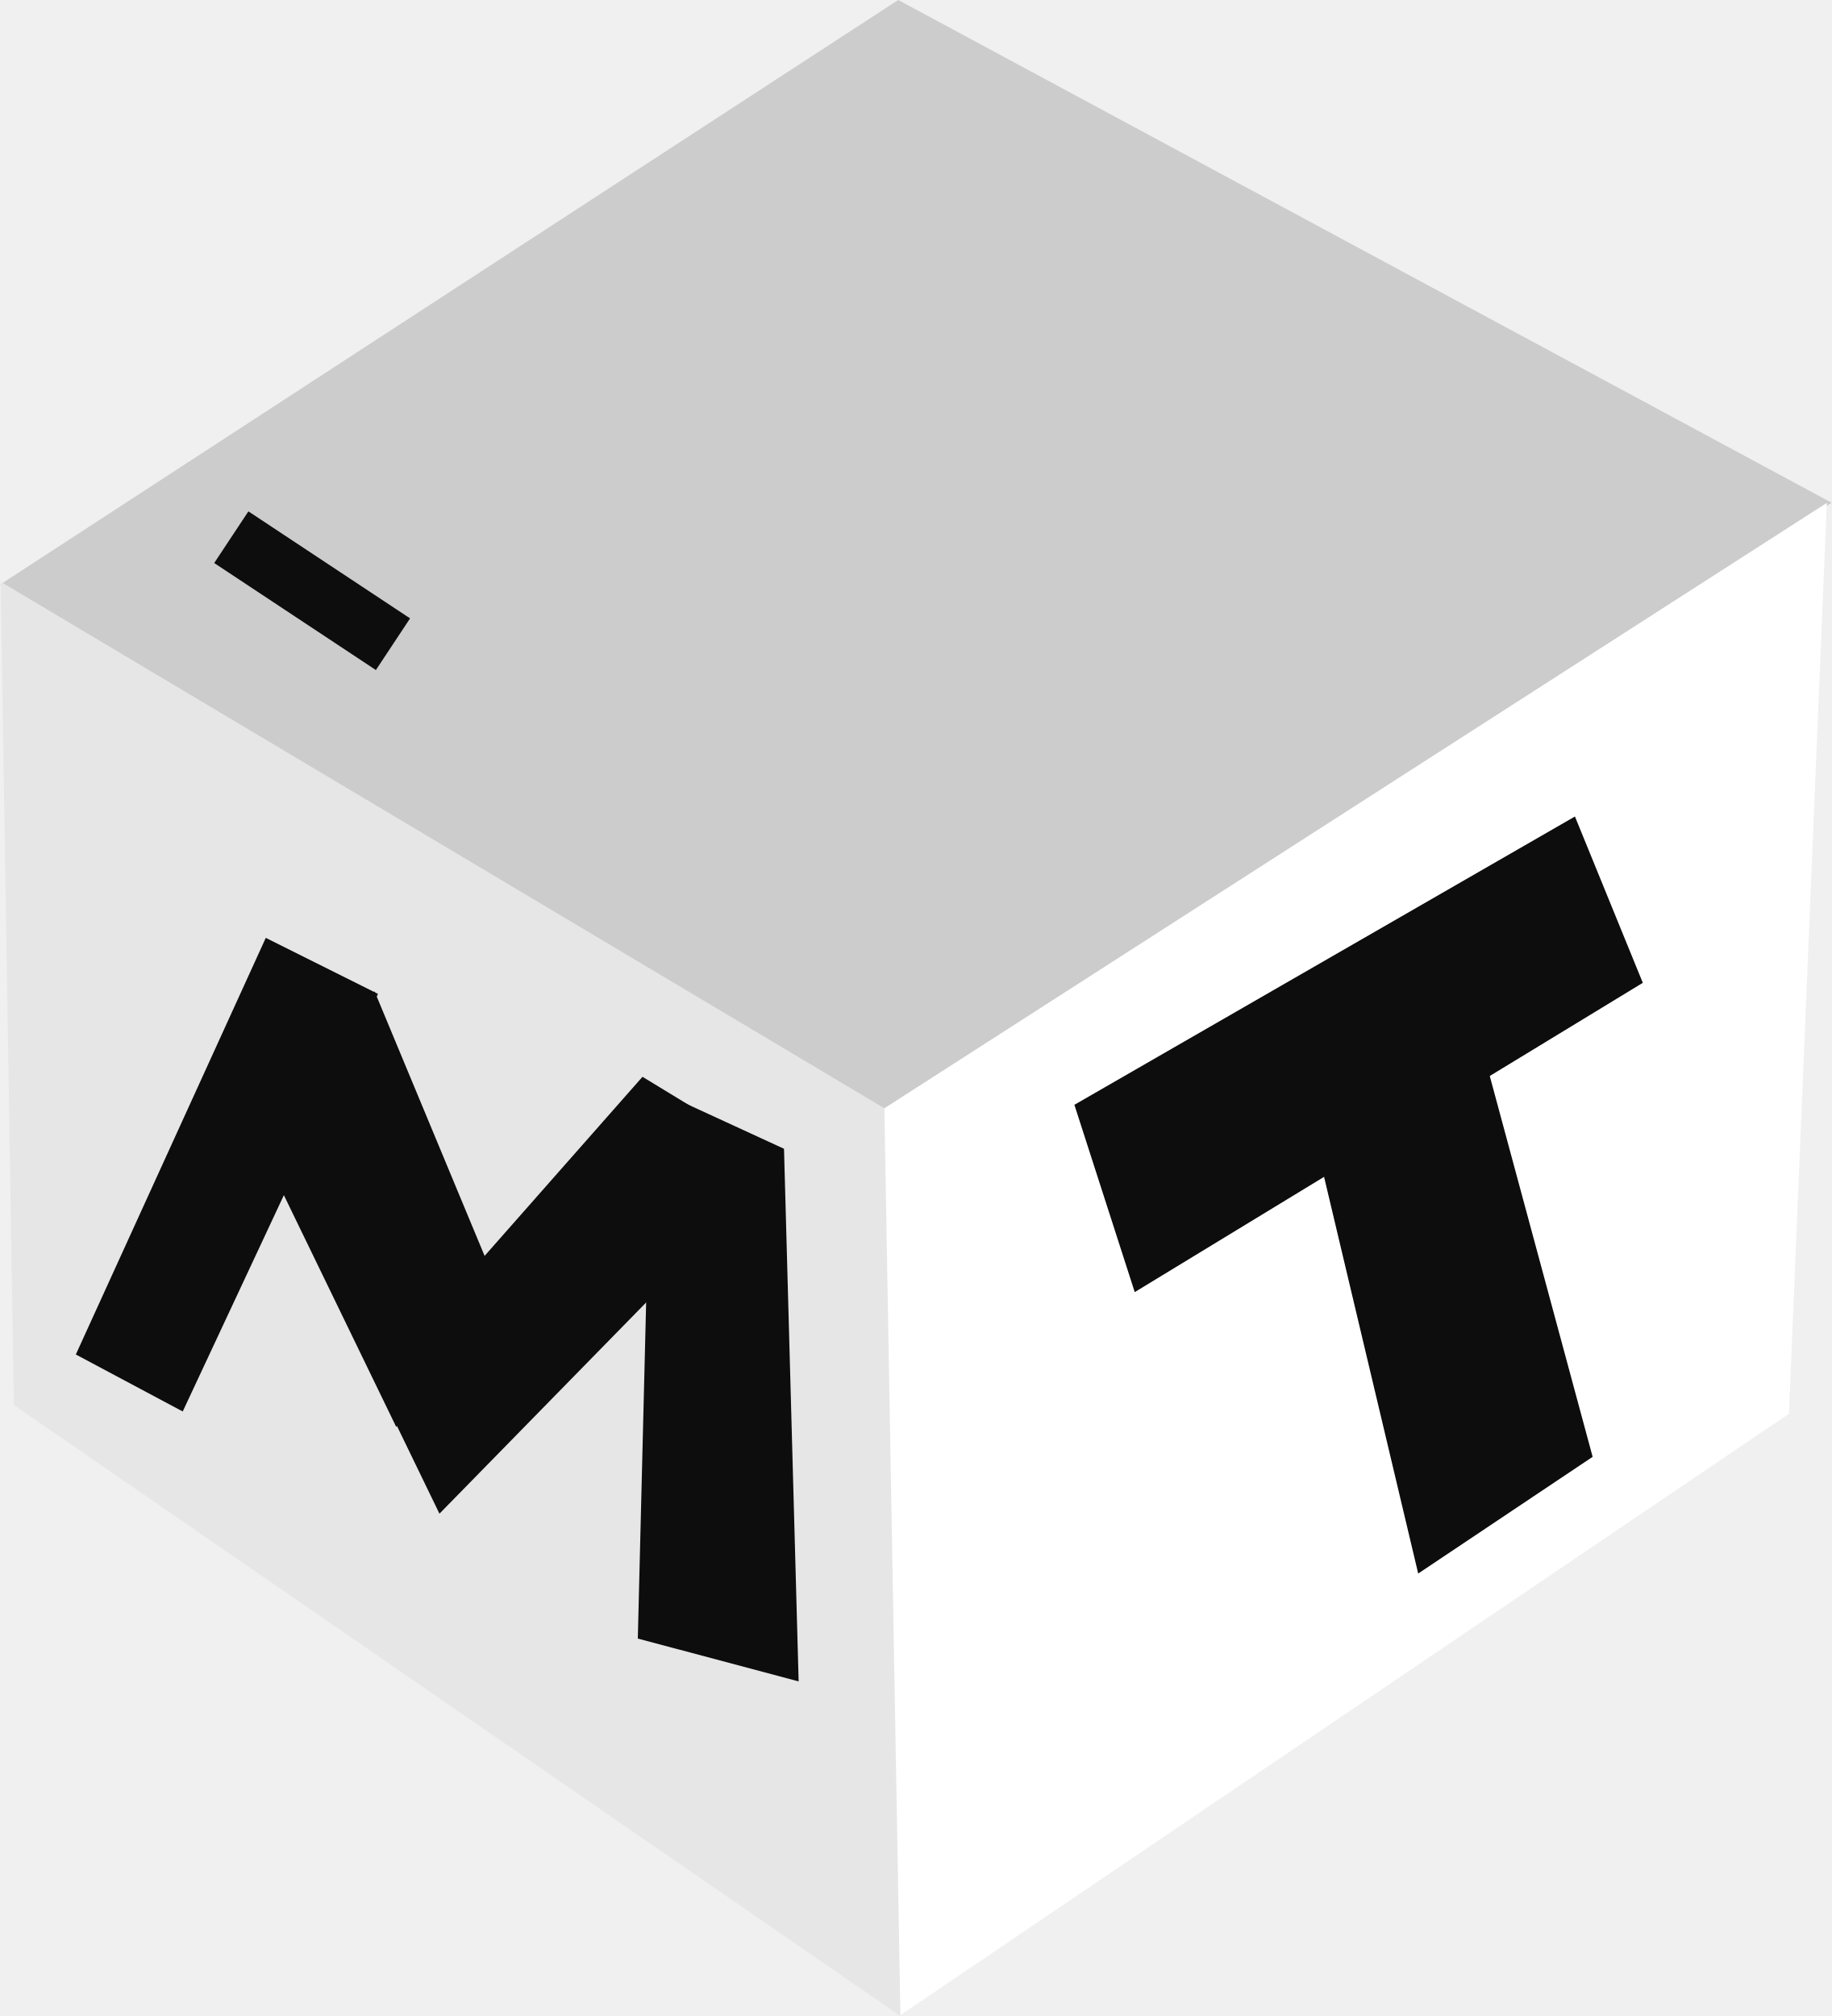
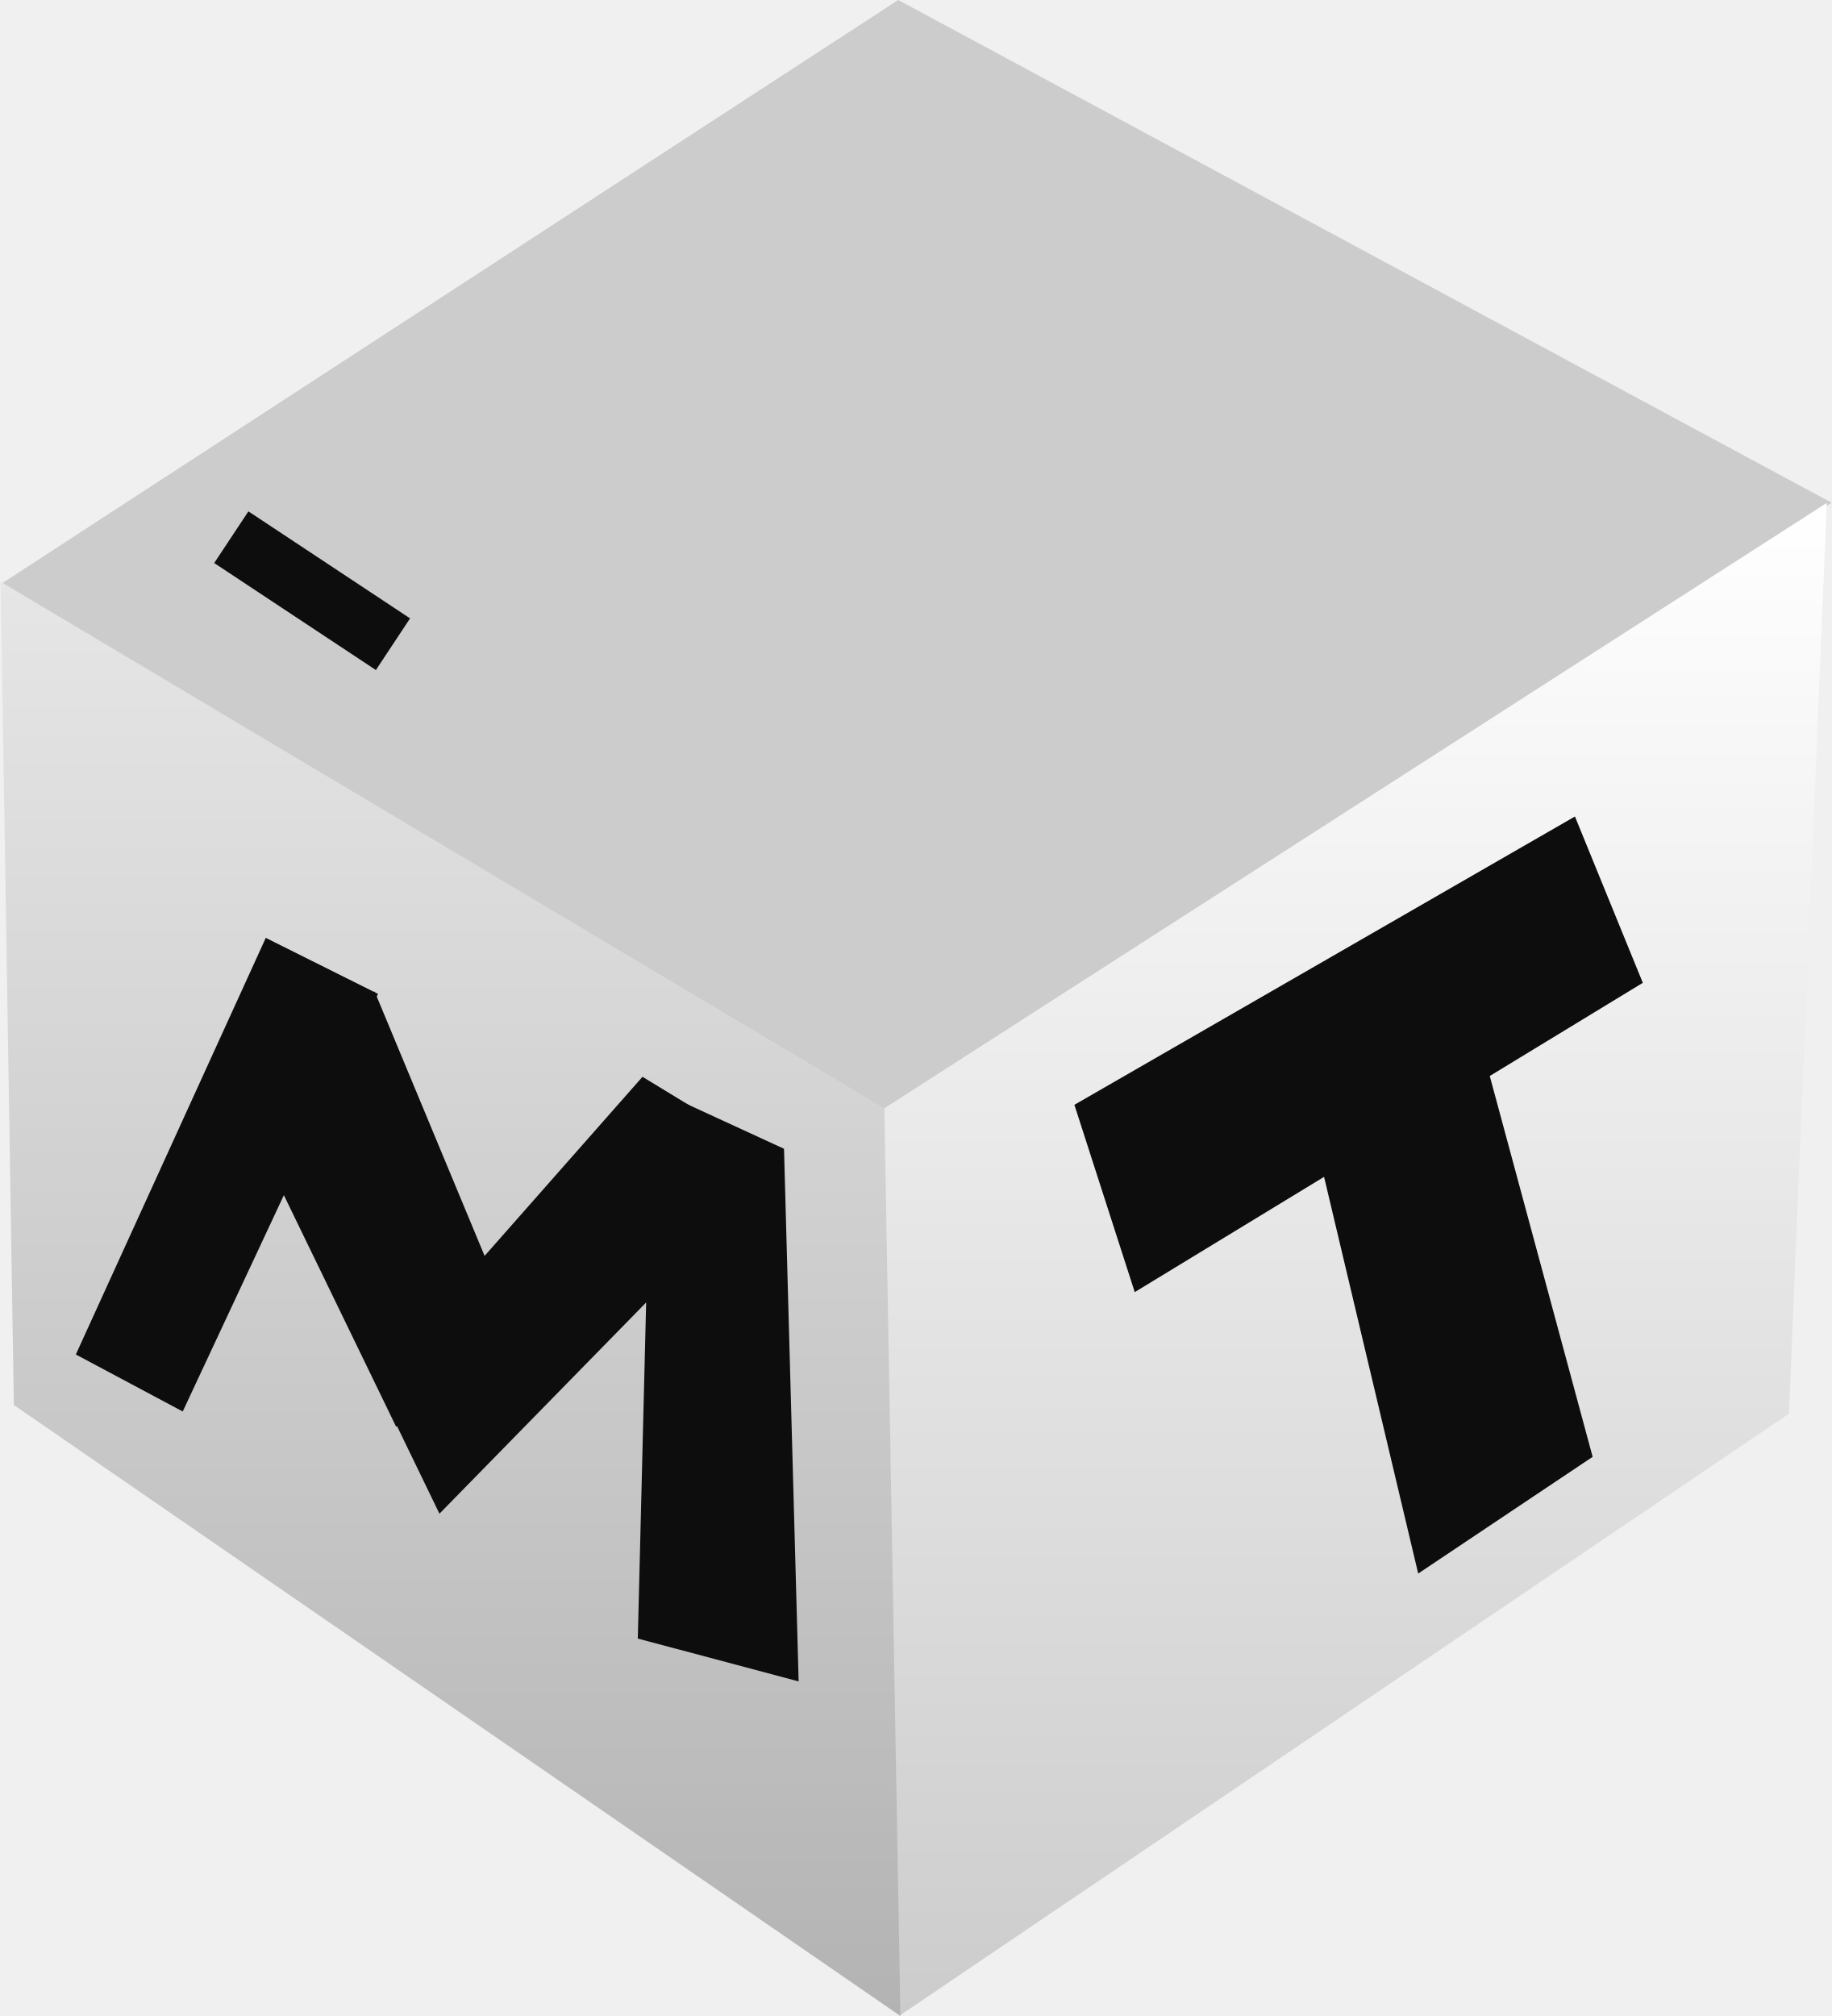
<svg xmlns="http://www.w3.org/2000/svg" version="1.1" width="104.621" height="115.145" viewBox="0,0,104.621,115.145">
+   <defs>
+     <linearGradient x1="345.045" y1="211.152" x2="345.045" y2="297.561" gradientUnits="userSpaceOnUse" id="color-1">
+       <stop offset="0" stop-color="#ffffff" />
+       <stop offset="1" stop-color="#cccccc" />
+     </linearGradient>
+     <linearGradient x1="293.423" y1="215.653" x2="293.423" y2="297.573" gradientUnits="userSpaceOnUse" id="color-2">
+       <stop offset="0" stop-color="#e6e6e6" />
+       <stop offset="1" stop-color="#b3b3b3" />
+     </linearGradient>
+   </defs>
  <g transform="translate(-267.6895,-182.4273)">
    <g stroke="none" stroke-width="0" stroke-miterlimit="10">
      <g>
        <path d="M318.659,246.291l-50.969,-30.471l51.308,-33.394l53.312,28.713z" fill="#cccccc" />
-         <path d="M319.061,297.561l-1.005,-51.738l53.979,-34.672l-2.159,52.021z" fill="#ffffff" />
-         <path d="M268.482,262.676l-0.758,-47.023l50.48,30.073l0.917,51.847z" fill="#e6e6e6" />
+         <path d="M319.061,297.561l-1.005,-51.738l53.979,-34.672l-2.159,52.021z" fill="url(#color-1)" />
+         <path d="M268.482,262.676l-0.758,-47.023l50.48,30.073l0.917,51.847z" fill="url(#color-2)" />
        <path d="M348.697,272.301l-5.595,-23.577l9.603,-5.135l5.956,22.046z" fill="#0d0d0d" />
        <path d="M332.506,256.227l-3.447,-10.698l28.591,-16.467l3.877,9.5z" fill="#0d0d0d" />
        <path d="M272.021,259.79l10.85,-23.796l6.409,3.199l-11.153,23.851z" fill="#0d0d0d" />
        <path d="M290.319,263.92l-9.985,-20.593l8.755,-4.27l7.961,19.14z" fill="#0d0d0d" />
        <path d="M312.424,248.823l-19.633,20.059l-3.69,-7.614l15.288,-17.339z" fill="#0d0d0d" />
        <path d="M304.121,276.015l0.781,-31.46l7.57,3.485l0.836,30.421z" fill="#0d0d0d" />
        <path d="M289.16,220.697l-9.235,-6.112l1.953,-2.951l9.235,6.112z" fill="#0d0d0d" />
      </g>
    </g>
  </g>
</svg>
